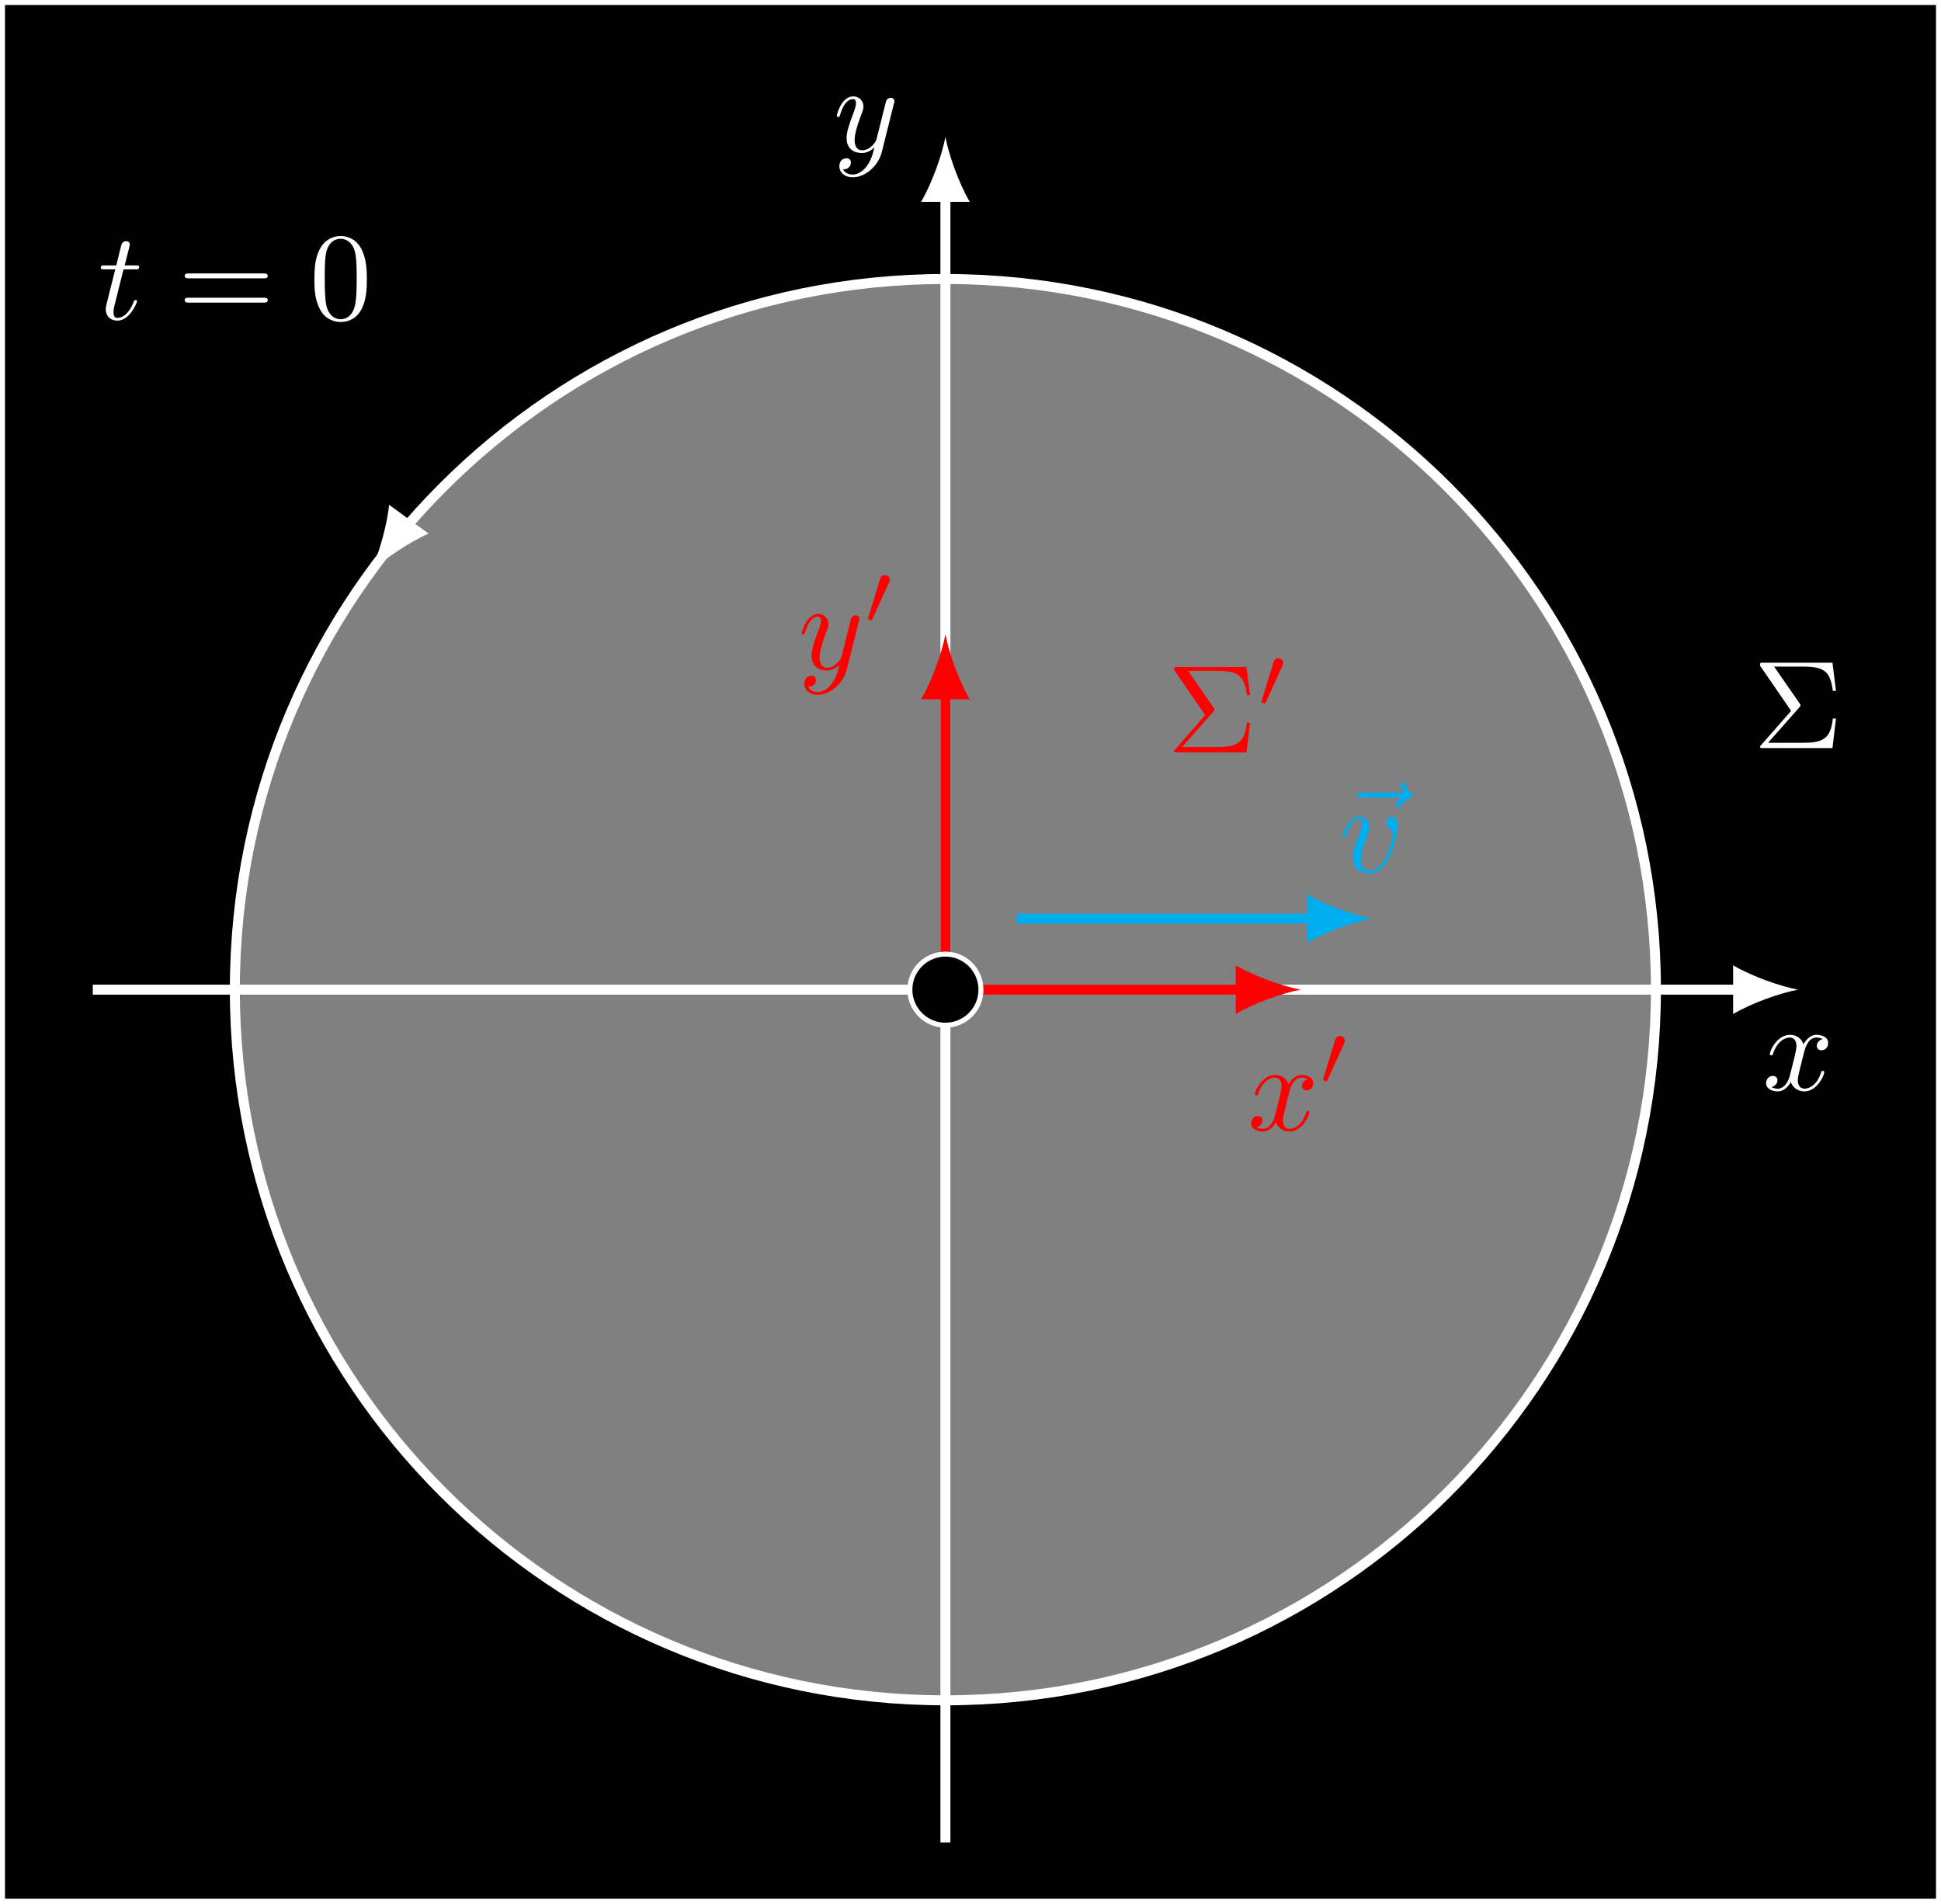
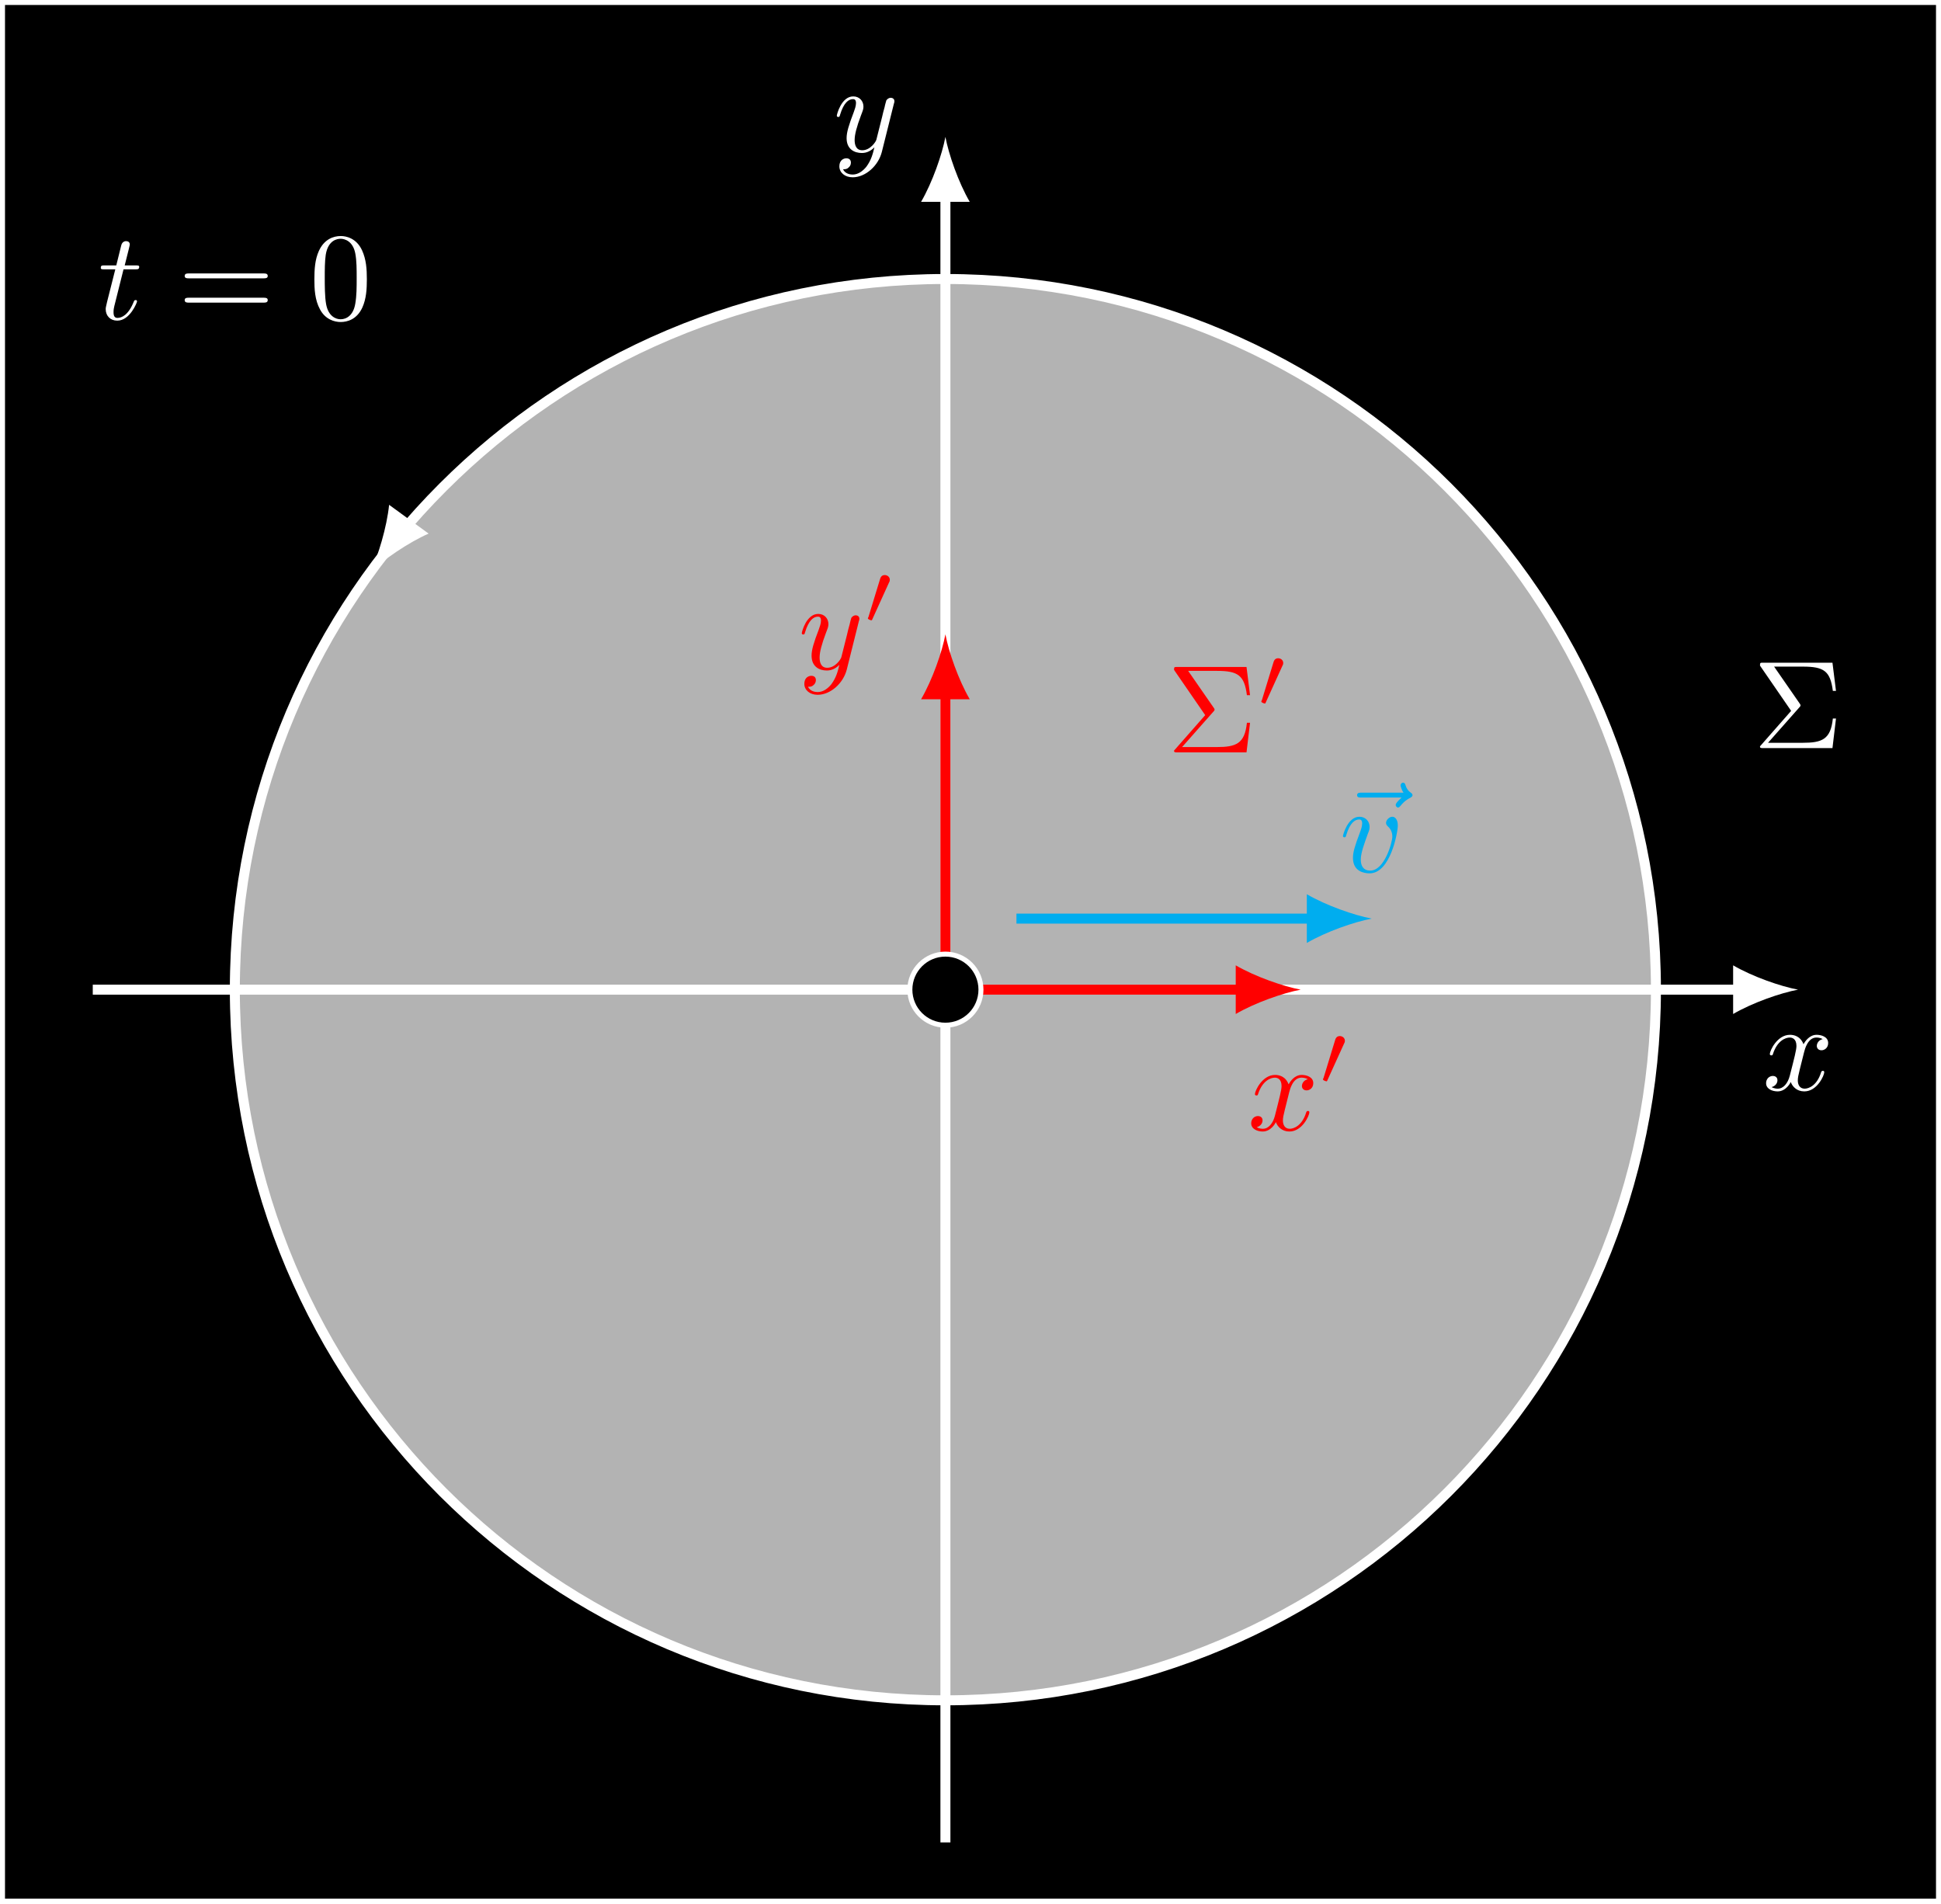
<svg xmlns="http://www.w3.org/2000/svg" xmlns:xlink="http://www.w3.org/1999/xlink" width="154.871pt" height="151.872pt" viewBox="0 0 154.871 151.872" version="1.1">
  <defs>
    <g>
      <symbol overflow="visible" id="glyph0-0">
        <path style="stroke:none;" d="" />
      </symbol>
      <symbol overflow="visible" id="glyph0-1">
        <path style="stroke:none;" d="M 2.047 -3.984 L 2.984 -3.984 C 3.188 -3.984 3.297 -3.984 3.297 -4.188 C 3.297 -4.297 3.188 -4.297 3.016 -4.297 L 2.141 -4.297 C 2.5 -5.719 2.547 -5.906 2.547 -5.969 C 2.547 -6.141 2.422 -6.234 2.25 -6.234 C 2.219 -6.234 1.938 -6.234 1.859 -5.875 L 1.469 -4.297 L 0.531 -4.297 C 0.328 -4.297 0.234 -4.297 0.234 -4.109 C 0.234 -3.984 0.312 -3.984 0.516 -3.984 L 1.391 -3.984 C 0.672 -1.156 0.625 -0.984 0.625 -0.812 C 0.625 -0.266 1 0.109 1.547 0.109 C 2.562 0.109 3.125 -1.344 3.125 -1.422 C 3.125 -1.531 3.047 -1.531 3.016 -1.531 C 2.922 -1.531 2.906 -1.5 2.859 -1.391 C 2.438 -0.344 1.906 -0.109 1.562 -0.109 C 1.359 -0.109 1.25 -0.234 1.25 -0.562 C 1.25 -0.812 1.281 -0.875 1.312 -1.047 Z M 2.047 -3.984 " />
      </symbol>
      <symbol overflow="visible" id="glyph0-2">
        <path style="stroke:none;" d="M 3.328 -3.016 C 3.391 -3.266 3.625 -4.188 4.312 -4.188 C 4.359 -4.188 4.609 -4.188 4.812 -4.062 C 4.531 -4 4.344 -3.766 4.344 -3.516 C 4.344 -3.359 4.453 -3.172 4.719 -3.172 C 4.938 -3.172 5.25 -3.344 5.25 -3.75 C 5.25 -4.266 4.672 -4.406 4.328 -4.406 C 3.75 -4.406 3.406 -3.875 3.281 -3.656 C 3.031 -4.312 2.5 -4.406 2.203 -4.406 C 1.172 -4.406 0.594 -3.125 0.594 -2.875 C 0.594 -2.766 0.703 -2.766 0.719 -2.766 C 0.797 -2.766 0.828 -2.797 0.844 -2.875 C 1.188 -3.938 1.844 -4.188 2.188 -4.188 C 2.375 -4.188 2.719 -4.094 2.719 -3.516 C 2.719 -3.203 2.547 -2.547 2.188 -1.141 C 2.031 -0.531 1.672 -0.109 1.234 -0.109 C 1.172 -0.109 0.953 -0.109 0.734 -0.234 C 0.984 -0.297 1.203 -0.5 1.203 -0.781 C 1.203 -1.047 0.984 -1.125 0.844 -1.125 C 0.531 -1.125 0.297 -0.875 0.297 -0.547 C 0.297 -0.094 0.781 0.109 1.219 0.109 C 1.891 0.109 2.25 -0.594 2.266 -0.641 C 2.391 -0.281 2.75 0.109 3.344 0.109 C 4.375 0.109 4.938 -1.172 4.938 -1.422 C 4.938 -1.531 4.859 -1.531 4.828 -1.531 C 4.734 -1.531 4.719 -1.484 4.688 -1.422 C 4.359 -0.344 3.688 -0.109 3.375 -0.109 C 2.984 -0.109 2.828 -0.422 2.828 -0.766 C 2.828 -0.984 2.875 -1.203 2.984 -1.641 Z M 3.328 -3.016 " />
      </symbol>
      <symbol overflow="visible" id="glyph0-3">
        <path style="stroke:none;" d="M 4.844 -3.797 C 4.891 -3.938 4.891 -3.953 4.891 -4.031 C 4.891 -4.203 4.75 -4.297 4.594 -4.297 C 4.5 -4.297 4.344 -4.234 4.25 -4.094 C 4.234 -4.031 4.141 -3.734 4.109 -3.547 C 4.031 -3.297 3.969 -3.016 3.906 -2.75 L 3.453 -0.953 C 3.422 -0.812 2.984 -0.109 2.328 -0.109 C 1.828 -0.109 1.719 -0.547 1.719 -0.922 C 1.719 -1.375 1.891 -2 2.219 -2.875 C 2.375 -3.281 2.422 -3.391 2.422 -3.594 C 2.422 -4.031 2.109 -4.406 1.609 -4.406 C 0.656 -4.406 0.297 -2.953 0.297 -2.875 C 0.297 -2.766 0.391 -2.766 0.406 -2.766 C 0.516 -2.766 0.516 -2.797 0.562 -2.953 C 0.844 -3.891 1.234 -4.188 1.578 -4.188 C 1.656 -4.188 1.828 -4.188 1.828 -3.875 C 1.828 -3.625 1.719 -3.359 1.656 -3.172 C 1.25 -2.109 1.078 -1.547 1.078 -1.078 C 1.078 -0.188 1.703 0.109 2.297 0.109 C 2.688 0.109 3.016 -0.062 3.297 -0.344 C 3.172 0.172 3.047 0.672 2.656 1.203 C 2.391 1.531 2.016 1.828 1.562 1.828 C 1.422 1.828 0.969 1.797 0.797 1.406 C 0.953 1.406 1.094 1.406 1.219 1.281 C 1.328 1.203 1.422 1.062 1.422 0.875 C 1.422 0.562 1.156 0.531 1.062 0.531 C 0.828 0.531 0.5 0.688 0.5 1.172 C 0.5 1.672 0.938 2.047 1.562 2.047 C 2.578 2.047 3.609 1.141 3.891 0.016 Z M 4.844 -3.797 " />
      </symbol>
      <symbol overflow="visible" id="glyph0-4">
        <path style="stroke:none;" d="M 5.359 -5.938 C 5.219 -5.797 4.891 -5.516 4.891 -5.344 C 4.891 -5.25 4.984 -5.141 5.078 -5.141 C 5.172 -5.141 5.219 -5.219 5.281 -5.281 C 5.391 -5.422 5.625 -5.703 6.062 -5.922 C 6.125 -5.969 6.234 -6.016 6.234 -6.125 C 6.234 -6.234 6.156 -6.281 6.094 -6.328 C 5.875 -6.484 5.766 -6.656 5.688 -6.891 C 5.656 -6.984 5.625 -7.125 5.484 -7.125 C 5.344 -7.125 5.281 -6.984 5.281 -6.906 C 5.281 -6.859 5.359 -6.547 5.516 -6.328 L 2.156 -6.328 C 2 -6.328 1.812 -6.328 1.812 -6.125 C 1.812 -5.938 2 -5.938 2.156 -5.938 Z M 5.359 -5.938 " />
      </symbol>
      <symbol overflow="visible" id="glyph0-5">
        <path style="stroke:none;" d="M 4.672 -3.703 C 4.672 -4.25 4.406 -4.406 4.234 -4.406 C 3.984 -4.406 3.734 -4.141 3.734 -3.922 C 3.734 -3.797 3.781 -3.734 3.891 -3.625 C 4.109 -3.422 4.234 -3.172 4.234 -2.812 C 4.234 -2.391 3.625 -0.109 2.469 -0.109 C 1.953 -0.109 1.719 -0.453 1.719 -0.984 C 1.719 -1.531 2 -2.266 2.297 -3.094 C 2.375 -3.266 2.422 -3.406 2.422 -3.594 C 2.422 -4.031 2.109 -4.406 1.609 -4.406 C 0.672 -4.406 0.297 -2.953 0.297 -2.875 C 0.297 -2.766 0.391 -2.766 0.406 -2.766 C 0.516 -2.766 0.516 -2.797 0.562 -2.953 C 0.859 -3.953 1.281 -4.188 1.578 -4.188 C 1.656 -4.188 1.828 -4.188 1.828 -3.875 C 1.828 -3.625 1.719 -3.344 1.656 -3.172 C 1.219 -2.016 1.094 -1.562 1.094 -1.125 C 1.094 -0.047 1.969 0.109 2.422 0.109 C 4.094 0.109 4.672 -3.188 4.672 -3.703 Z M 4.672 -3.703 " />
      </symbol>
      <symbol overflow="visible" id="glyph1-0">
        <path style="stroke:none;" d="" />
      </symbol>
      <symbol overflow="visible" id="glyph1-1">
        <path style="stroke:none;" d="M 6.844 -3.266 C 7 -3.266 7.188 -3.266 7.188 -3.453 C 7.188 -3.656 7 -3.656 6.859 -3.656 L 0.891 -3.656 C 0.75 -3.656 0.562 -3.656 0.562 -3.453 C 0.562 -3.266 0.75 -3.266 0.891 -3.266 Z M 6.859 -1.328 C 7 -1.328 7.188 -1.328 7.188 -1.531 C 7.188 -1.719 7 -1.719 6.844 -1.719 L 0.891 -1.719 C 0.75 -1.719 0.562 -1.719 0.562 -1.531 C 0.562 -1.328 0.75 -1.328 0.891 -1.328 Z M 6.859 -1.328 " />
      </symbol>
      <symbol overflow="visible" id="glyph1-2">
        <path style="stroke:none;" d="M 4.578 -3.188 C 4.578 -3.984 4.531 -4.781 4.188 -5.516 C 3.734 -6.484 2.906 -6.641 2.5 -6.641 C 1.891 -6.641 1.172 -6.375 0.75 -5.453 C 0.438 -4.766 0.391 -3.984 0.391 -3.188 C 0.391 -2.438 0.422 -1.547 0.844 -0.781 C 1.266 0.016 2 0.219 2.484 0.219 C 3.016 0.219 3.781 0.016 4.219 -0.938 C 4.531 -1.625 4.578 -2.406 4.578 -3.188 Z M 2.484 0 C 2.094 0 1.5 -0.25 1.328 -1.203 C 1.219 -1.797 1.219 -2.719 1.219 -3.312 C 1.219 -3.953 1.219 -4.609 1.297 -5.141 C 1.484 -6.328 2.234 -6.422 2.484 -6.422 C 2.812 -6.422 3.469 -6.234 3.656 -5.25 C 3.766 -4.688 3.766 -3.938 3.766 -3.312 C 3.766 -2.562 3.766 -1.891 3.656 -1.25 C 3.5 -0.297 2.938 0 2.484 0 Z M 2.484 0 " />
      </symbol>
      <symbol overflow="visible" id="glyph1-3">
        <path style="stroke:none;" d="M 3.703 -3.25 C 3.797 -3.344 3.797 -3.391 3.797 -3.406 C 3.797 -3.453 3.766 -3.516 3.734 -3.547 L 1.688 -6.5 L 3.984 -6.5 C 5.672 -6.5 6.172 -6.141 6.375 -4.562 L 6.625 -4.562 L 6.344 -6.812 L 0.812 -6.812 C 0.578 -6.812 0.562 -6.812 0.562 -6.578 L 3.047 -2.969 L 0.672 -0.266 C 0.562 -0.156 0.562 -0.141 0.562 -0.109 C 0.562 0 0.672 0 0.812 0 L 6.344 0 L 6.625 -2.359 L 6.375 -2.359 C 6.203 -0.688 5.516 -0.422 3.953 -0.422 L 1.203 -0.422 Z M 3.703 -3.25 " />
      </symbol>
      <symbol overflow="visible" id="glyph2-0">
        <path style="stroke:none;" d="" />
      </symbol>
      <symbol overflow="visible" id="glyph2-1">
        <path style="stroke:none;" d="M 2.016 -3.297 C 2.078 -3.406 2.078 -3.469 2.078 -3.516 C 2.078 -3.734 1.891 -3.891 1.672 -3.891 C 1.406 -3.891 1.328 -3.672 1.297 -3.562 L 0.375 -0.547 C 0.359 -0.531 0.328 -0.453 0.328 -0.438 C 0.328 -0.359 0.547 -0.281 0.609 -0.281 C 0.656 -0.281 0.656 -0.297 0.703 -0.406 Z M 2.016 -3.297 " />
      </symbol>
    </g>
    <clipPath id="clip1">
      <path d="M 0 0 L 154.871 0 L 154.871 151.871 L 0 151.871 Z M 0 0 " />
    </clipPath>
  </defs>
  <g id="surface1">
    <g clip-path="url(#clip1)" clip-rule="nonzero">
      <path style="fill-rule:nonzero;fill:rgb(0%,0%,0%);fill-opacity:1;stroke-width:0.399;stroke-linecap:butt;stroke-linejoin:miter;stroke:rgb(100%,100%,100%);stroke-opacity:1;stroke-miterlimit:10;" d="M -75.234 -72.719 L -75.234 78.754 L 79.239 78.754 L 79.239 -72.719 Z M -75.234 -72.719 " transform="matrix(1,0,0,-1,75.433,78.953)" />
    </g>
    <g style="fill:rgb(100%,100%,100%);fill-opacity:1;">
      <use xlink:href="#glyph0-1" x="7.809" y="25.471" />
    </g>
    <g style="fill:rgb(100%,100%,100%);fill-opacity:1;">
      <use xlink:href="#glyph1-1" x="14.174" y="25.471" />
    </g>
    <g style="fill:rgb(100%,100%,100%);fill-opacity:1;">
      <use xlink:href="#glyph1-2" x="24.693" y="25.471" />
    </g>
-     <path style="fill-rule:nonzero;fill:rgb(50%,50%,50%);fill-opacity:1;stroke-width:0.797;stroke-linecap:butt;stroke-linejoin:miter;stroke:rgb(100%,100%,100%);stroke-opacity:1;stroke-miterlimit:10;" d="M 56.692 -0 C 56.692 31.312 31.313 56.695 0.001 56.695 C -31.312 56.695 -56.695 31.312 -56.695 -0 C -56.695 -31.313 -31.312 -56.695 0.001 -56.695 C 31.313 -56.695 56.692 -31.313 56.692 -0 Z M 56.692 -0 " transform="matrix(1,0,0,-1,75.433,78.953)" />
+     <path style="fill-rule:nonzero;fill:rgb(70%,70%,70%);fill-opacity:1;stroke-width:0.797;stroke-linecap:butt;stroke-linejoin:miter;stroke:rgb(100%,100%,100%);stroke-opacity:1;stroke-miterlimit:10;" d="M 56.692 -0 C 56.692 31.312 31.313 56.695 0.001 56.695 C -31.312 56.695 -56.695 31.312 -56.695 -0 C -56.695 -31.313 -31.312 -56.695 0.001 -56.695 C 31.313 -56.695 56.692 -31.313 56.692 -0 Z M 56.692 -0 " transform="matrix(1,0,0,-1,75.433,78.953)" />
    <path style=" stroke:none;fill-rule:nonzero;fill:rgb(100%,100%,100%);fill-opacity:1;" d="M 29.562 45.625 C 30.59 44.66 32.547 43.297 34.199 42.57 L 31.047 40.273 C 30.863 42.07 30.168 44.352 29.562 45.625 " />
    <path style="fill:none;stroke-width:0.797;stroke-linecap:butt;stroke-linejoin:miter;stroke:rgb(100%,100%,100%);stroke-opacity:1;stroke-miterlimit:10;" d="M -68.031 -0 L 63.368 -0 " transform="matrix(1,0,0,-1,75.433,78.953)" />
    <path style=" stroke:none;fill-rule:nonzero;fill:rgb(100%,100%,100%);fill-opacity:1;" d="M 143.465 78.953 C 142.082 78.695 139.84 77.918 138.285 77.012 L 138.285 80.895 C 139.84 79.988 142.082 79.211 143.465 78.953 " />
    <g style="fill:rgb(100%,100%,100%);fill-opacity:1;">
      <use xlink:href="#glyph0-2" x="140.618" y="86.961" />
    </g>
    <path style="fill:none;stroke-width:0.797;stroke-linecap:butt;stroke-linejoin:miter;stroke:rgb(100%,100%,100%);stroke-opacity:1;stroke-miterlimit:10;" d="M 0.001 -68.031 L 0.001 63.371 " transform="matrix(1,0,0,-1,75.433,78.953)" />
    <path style=" stroke:none;fill-rule:nonzero;fill:rgb(100%,100%,100%);fill-opacity:1;" d="M 75.434 10.922 C 75.176 12.301 74.398 14.547 73.492 16.102 L 77.375 16.102 C 76.469 14.547 75.691 12.301 75.434 10.922 " />
    <g style="fill:rgb(100%,100%,100%);fill-opacity:1;">
      <use xlink:href="#glyph0-3" x="66.472" y="12.097" />
    </g>
    <path style="fill:none;stroke-width:0.797;stroke-linecap:butt;stroke-linejoin:miter;stroke:rgb(100%,0%,0%);stroke-opacity:1;stroke-miterlimit:10;" d="M 0.001 -0 L 23.684 -0 " transform="matrix(1,0,0,-1,75.433,78.953)" />
    <path style=" stroke:none;fill-rule:nonzero;fill:rgb(100%,0%,0%);fill-opacity:1;" d="M 103.781 78.953 C 102.398 78.695 100.152 77.918 98.598 77.012 L 98.598 80.895 C 100.152 79.988 102.398 79.211 103.781 78.953 " />
    <g style="fill:rgb(100%,0%,0%);fill-opacity:1;">
      <use xlink:href="#glyph0-2" x="99.535" y="90.161" />
    </g>
    <g style="fill:rgb(100%,0%,0%);fill-opacity:1;">
      <use xlink:href="#glyph2-1" x="105.229" y="86.546" />
    </g>
    <path style="fill:none;stroke-width:0.797;stroke-linecap:butt;stroke-linejoin:miter;stroke:rgb(100%,0%,0%);stroke-opacity:1;stroke-miterlimit:10;" d="M 0.001 -0 L 0.001 23.683 " transform="matrix(1,0,0,-1,75.433,78.953)" />
    <path style=" stroke:none;fill-rule:nonzero;fill:rgb(100%,0%,0%);fill-opacity:1;" d="M 75.434 50.605 C 75.176 51.988 74.398 54.234 73.492 55.785 L 77.375 55.785 C 76.469 54.234 75.691 51.988 75.434 50.605 " />
    <g style="fill:rgb(100%,0%,0%);fill-opacity:1;">
      <use xlink:href="#glyph0-3" x="63.677" y="53.383" />
    </g>
    <g style="fill:rgb(100%,0%,0%);fill-opacity:1;">
      <use xlink:href="#glyph2-1" x="68.919" y="49.768" />
    </g>
    <path style="fill-rule:nonzero;fill:rgb(0%,0%,0%);fill-opacity:1;stroke-width:0.399;stroke-linecap:butt;stroke-linejoin:miter;stroke:rgb(100%,100%,100%);stroke-opacity:1;stroke-miterlimit:10;" d="M 2.837 -0 C 2.837 1.566 1.567 2.836 0.001 2.836 C -1.566 2.836 -2.835 1.566 -2.835 -0 C -2.835 -1.567 -1.566 -2.836 0.001 -2.836 C 1.567 -2.836 2.837 -1.567 2.837 -0 Z M 2.837 -0 " transform="matrix(1,0,0,-1,75.433,78.953)" />
    <path style="fill:none;stroke-width:0.797;stroke-linecap:butt;stroke-linejoin:miter;stroke:rgb(0%,67.839%,93.729%);stroke-opacity:1;stroke-miterlimit:10;" d="M 5.669 5.668 L 29.352 5.668 " transform="matrix(1,0,0,-1,75.433,78.953)" />
    <path style=" stroke:none;fill-rule:nonzero;fill:rgb(0%,67.839%,93.729%);fill-opacity:1;" d="M 109.449 73.285 C 108.066 73.023 105.824 72.246 104.27 71.34 L 104.27 75.227 C 105.824 74.32 108.066 73.543 109.449 73.285 " />
    <g style="fill:rgb(0%,67.839%,93.729%);fill-opacity:1;">
      <use xlink:href="#glyph0-4" x="106.469" y="69.565" />
    </g>
    <g style="fill:rgb(0%,67.839%,93.729%);fill-opacity:1;">
      <use xlink:href="#glyph0-5" x="106.858" y="69.565" />
    </g>
    <g style="fill:rgb(100%,100%,100%);fill-opacity:1;">
      <use xlink:href="#glyph1-3" x="139.867" y="59.681" />
    </g>
    <g style="fill:rgb(100%,0%,0%);fill-opacity:1;">
      <use xlink:href="#glyph1-3" x="93.115" y="60.021" />
    </g>
    <g style="fill:rgb(100%,0%,0%);fill-opacity:1;">
      <use xlink:href="#glyph2-1" x="100.31" y="56.405" />
    </g>
  </g>
</svg>
